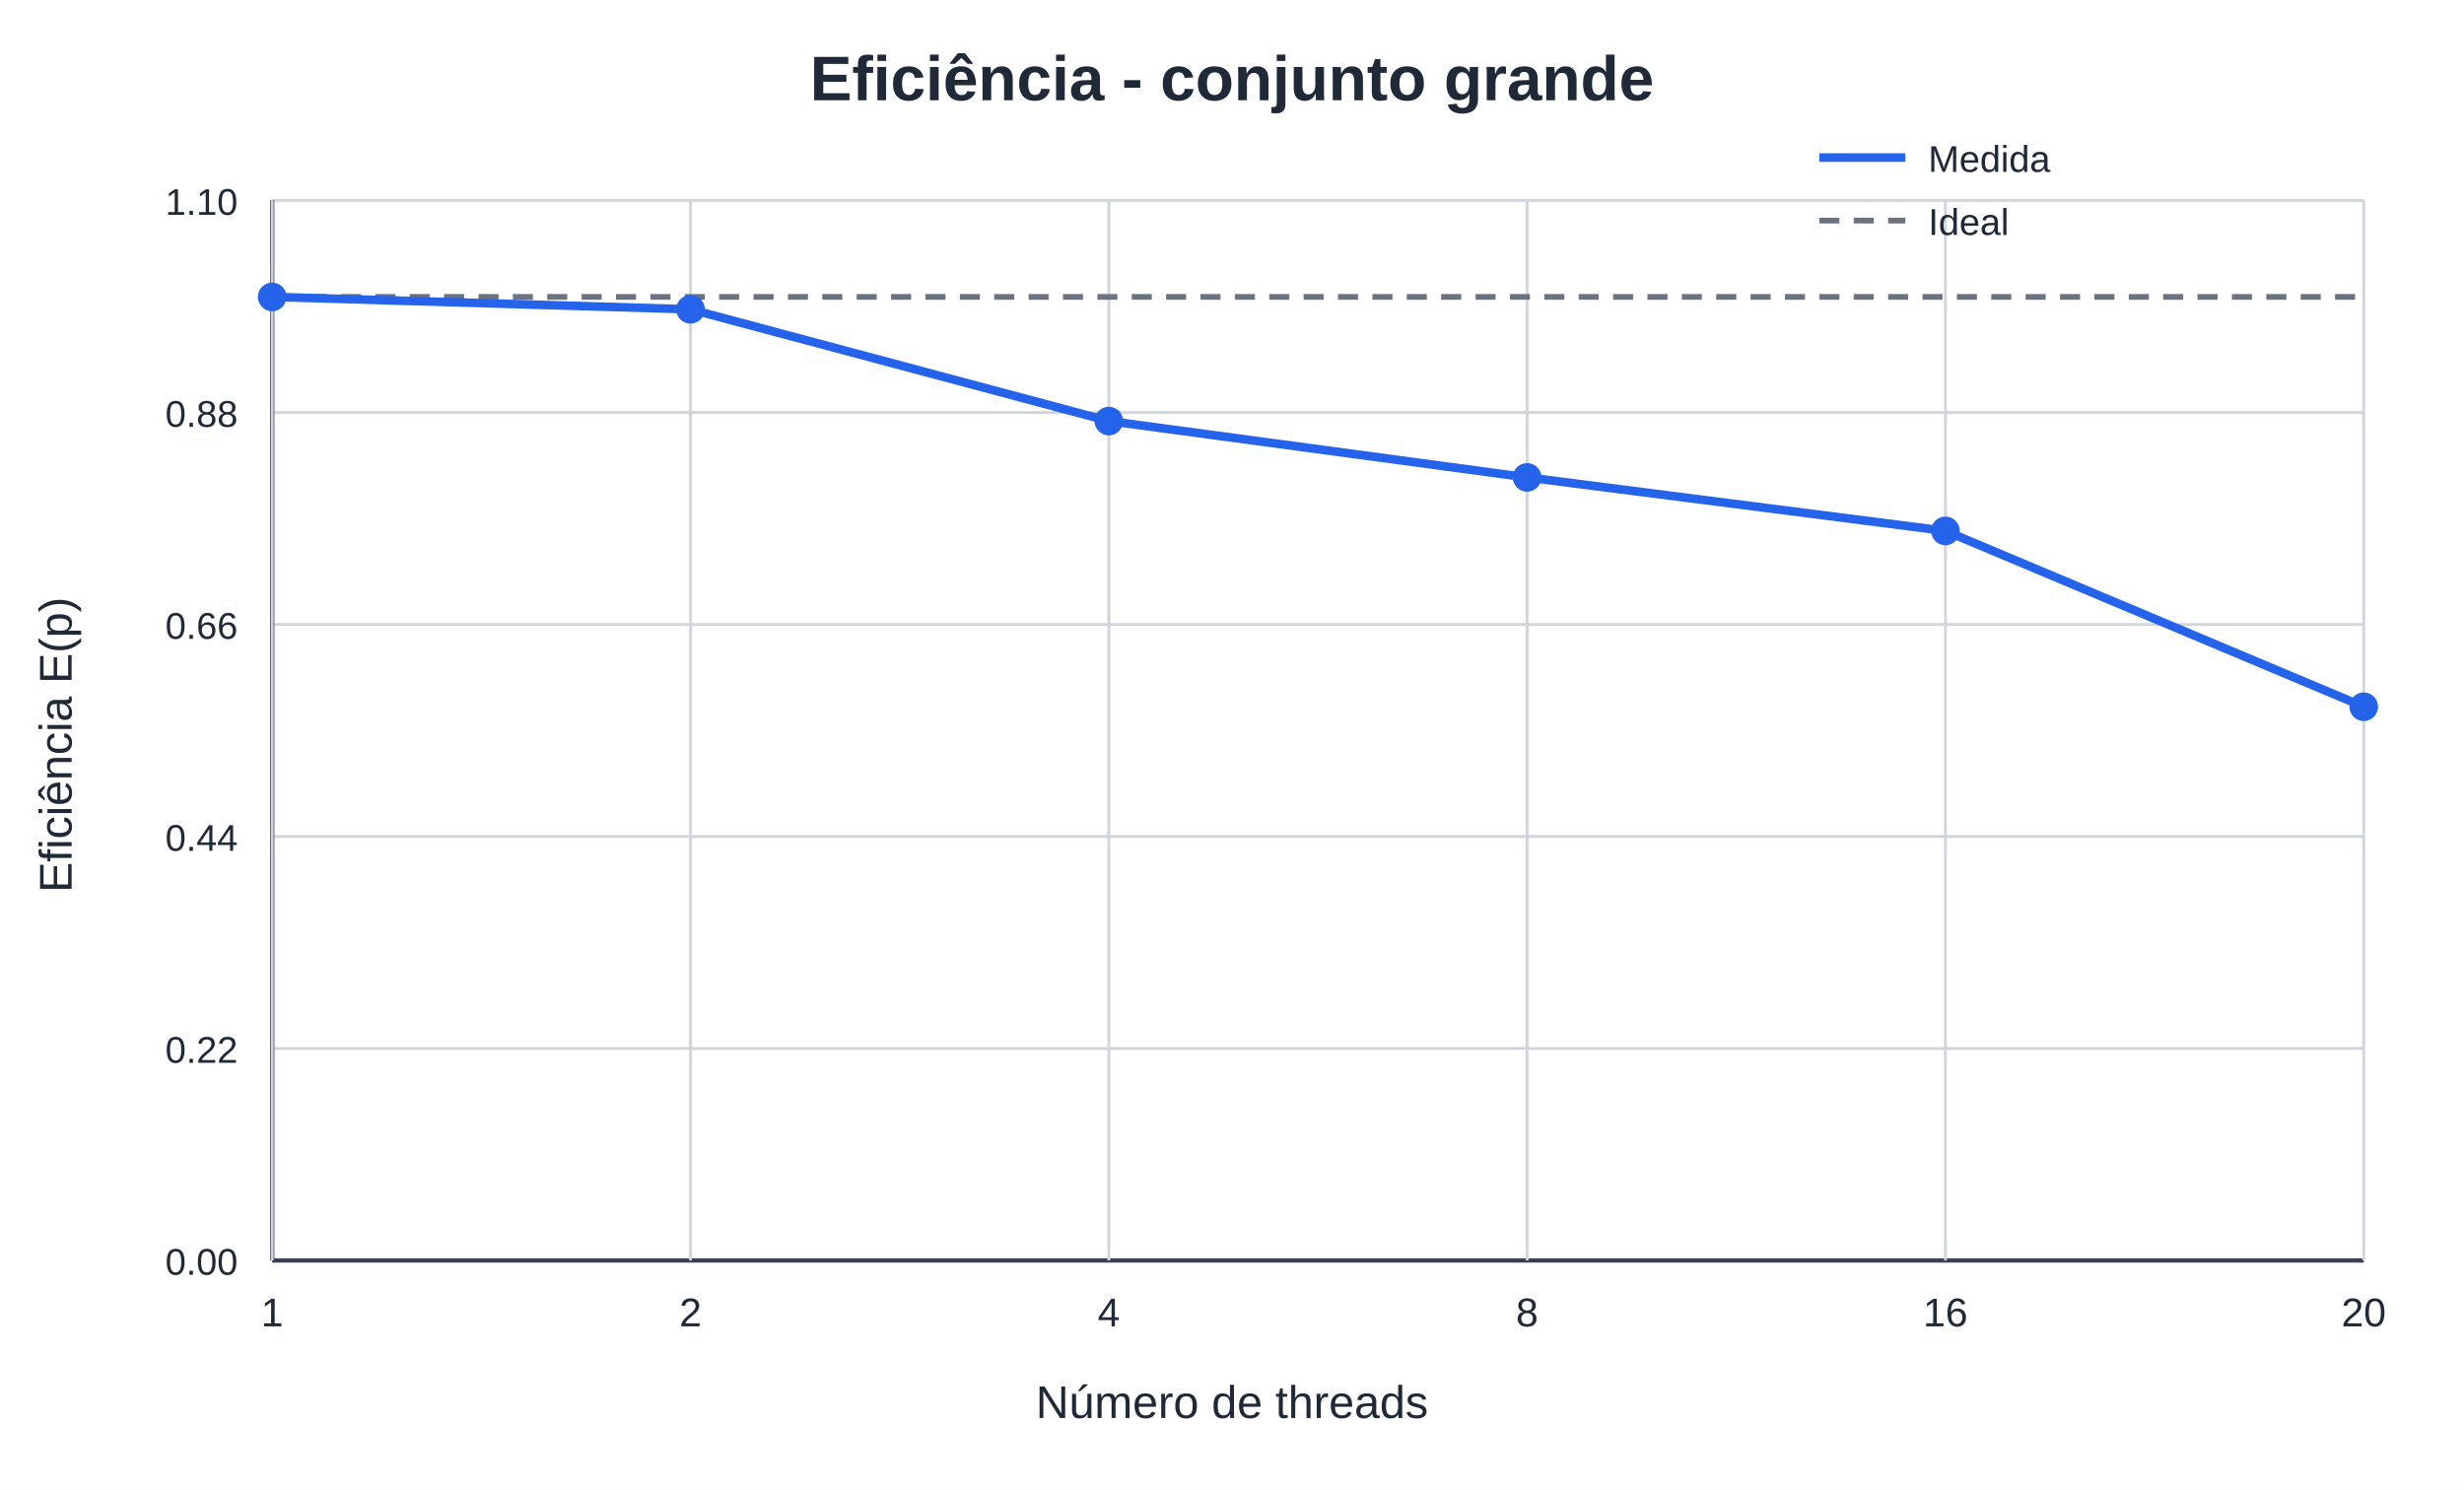
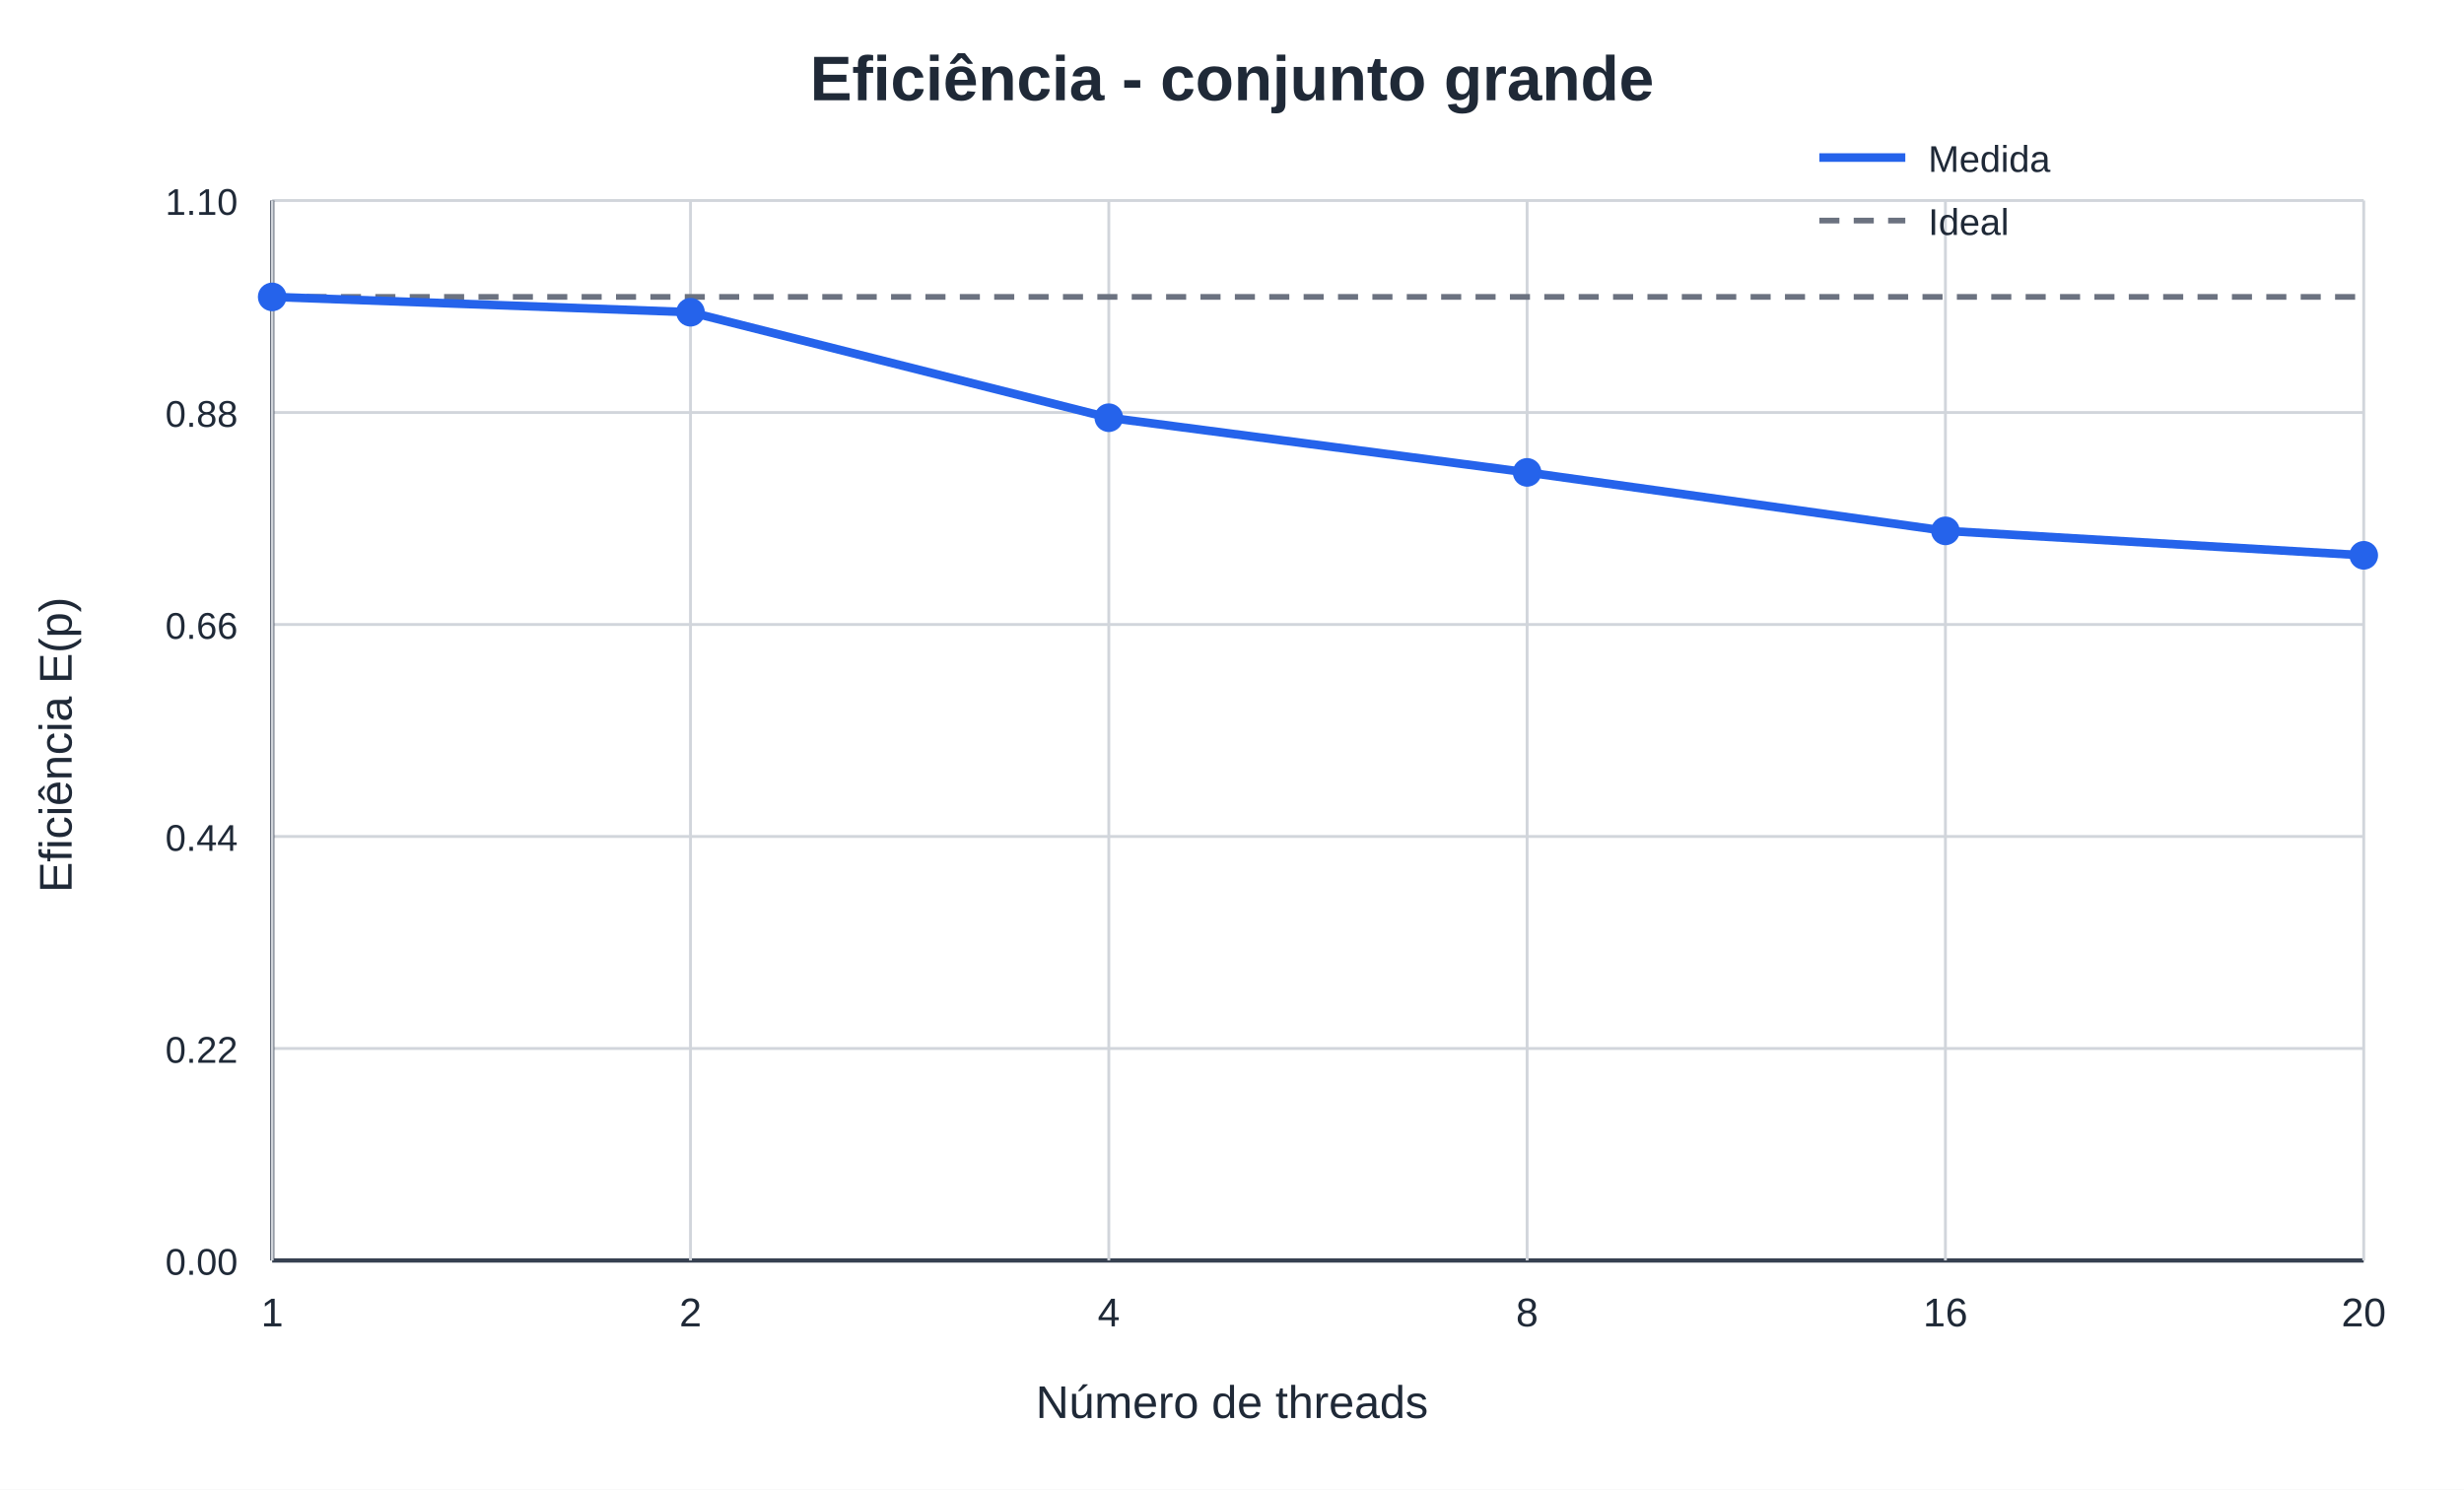
<svg xmlns="http://www.w3.org/2000/svg" width="860" height="520" viewBox="0 0 860 520">
  <rect width="100%" height="100%" fill="white" />
  <style>text { font-family: Arial, sans-serif; fill: #1f2937; } .grid { stroke: #d1d5db; stroke-width: 1; } .axis { stroke: #374151; stroke-width: 1.5; }</style>
  <text x="430.0" y="35" text-anchor="middle" font-size="22" font-weight="bold">Eficiência - conjunto grande</text>
  <line class="grid" x1="95" y1="440.00" x2="825" y2="440.00" />
  <text x="83" y="445.00" text-anchor="end" font-size="13">0.00</text>
  <line class="grid" x1="95" y1="366.00" x2="825" y2="366.00" />
  <text x="83" y="371.00" text-anchor="end" font-size="13">0.22</text>
  <line class="grid" x1="95" y1="292.00" x2="825" y2="292.00" />
  <text x="83" y="297.00" text-anchor="end" font-size="13">0.44</text>
  <line class="grid" x1="95" y1="218.00" x2="825" y2="218.00" />
  <text x="83" y="223.00" text-anchor="end" font-size="13">0.66</text>
  <line class="grid" x1="95" y1="144.00" x2="825" y2="144.00" />
  <text x="83" y="149.00" text-anchor="end" font-size="13">0.88</text>
  <line class="grid" x1="95" y1="70.00" x2="825" y2="70.00" />
  <text x="83" y="75.00" text-anchor="end" font-size="13">1.10</text>
  <line class="axis" x1="95" y1="70" x2="95" y2="440" />
  <line class="axis" x1="95" y1="440" x2="825" y2="440" />
  <text x="430.0" y="495" text-anchor="middle" font-size="16">Número de threads</text>
  <text x="25" y="260.0" text-anchor="middle" font-size="16" transform="rotate(-90 25 260.0)">Eficiência E(p)</text>
  <line class="grid" x1="95.00" y1="70" x2="95.00" y2="440" />
  <text x="95.00" y="463" text-anchor="middle" font-size="14">1</text>
  <line class="grid" x1="241.00" y1="70" x2="241.00" y2="440" />
  <text x="241.00" y="463" text-anchor="middle" font-size="14">2</text>
  <line class="grid" x1="387.00" y1="70" x2="387.00" y2="440" />
  <text x="387.00" y="463" text-anchor="middle" font-size="14">4</text>
  <line class="grid" x1="533.00" y1="70" x2="533.00" y2="440" />
  <text x="533.00" y="463" text-anchor="middle" font-size="14">8</text>
  <line class="grid" x1="679.00" y1="70" x2="679.00" y2="440" />
  <text x="679.00" y="463" text-anchor="middle" font-size="14">16</text>
  <line class="grid" x1="825.00" y1="70" x2="825.00" y2="440" />
  <text x="825.00" y="463" text-anchor="middle" font-size="14">20</text>
  <polyline points="95.00,103.64 241.00,103.64 387.00,103.64 533.00,103.64 679.00,103.64 825.00,103.64" fill="none" stroke="#6b7280" stroke-width="2" stroke-dasharray="7,5" />
-   <polyline points="95.00,103.64 241.00,107.98 387.00,146.98 533.00,166.65 679.00,185.33 825.00,246.70" fill="none" stroke="#2563eb" stroke-width="3" />
+   <polyline points="95.00,103.64 241.00,108.99 387.00,145.81 533.00,164.90 679.00,185.31 825.00,193.85" fill="none" stroke="#2563eb" stroke-width="3" />
  <circle cx="95.00" cy="103.64" r="5" fill="#2563eb" />
-   <circle cx="241.00" cy="107.98" r="5" fill="#2563eb" />
-   <circle cx="387.00" cy="146.98" r="5" fill="#2563eb" />
-   <circle cx="533.00" cy="166.65" r="5" fill="#2563eb" />
-   <circle cx="679.00" cy="185.33" r="5" fill="#2563eb" />
-   <circle cx="825.00" cy="246.70" r="5" fill="#2563eb" />
+   <circle cx="241.00" cy="108.99" r="5" fill="#2563eb" />
+   <circle cx="387.00" cy="145.81" r="5" fill="#2563eb" />
+   <circle cx="533.00" cy="164.90" r="5" fill="#2563eb" />
+   <circle cx="679.00" cy="185.31" r="5" fill="#2563eb" />
+   <circle cx="825.00" cy="193.85" r="5" fill="#2563eb" />
  <line x1="635" y1="55" x2="665" y2="55" stroke="#2563eb" stroke-width="3" />
  <text x="673" y="60" font-size="13">Medida</text>
  <line x1="635" y1="77" x2="665" y2="77" stroke="#6b7280" stroke-width="2" stroke-dasharray="7,5" />
  <text x="673" y="82" font-size="13">Ideal</text>
</svg>
